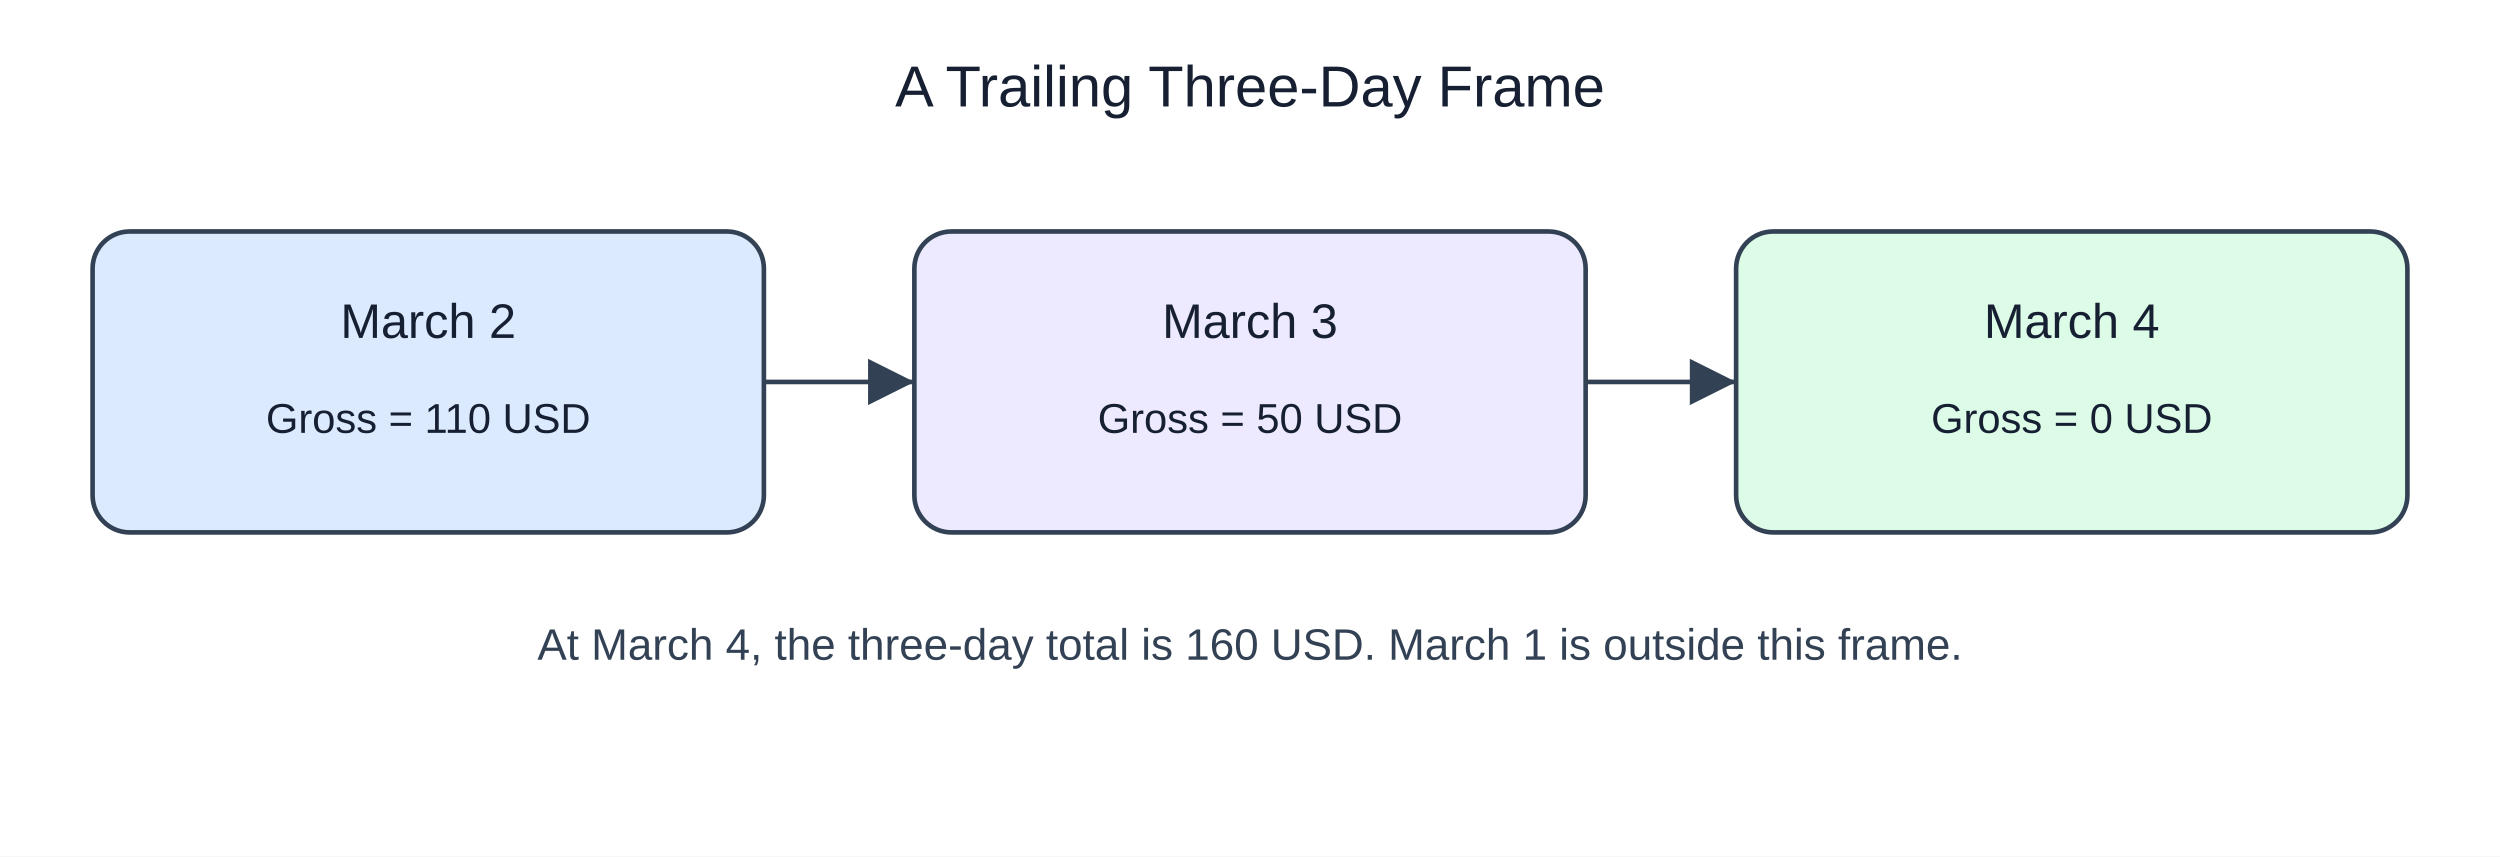
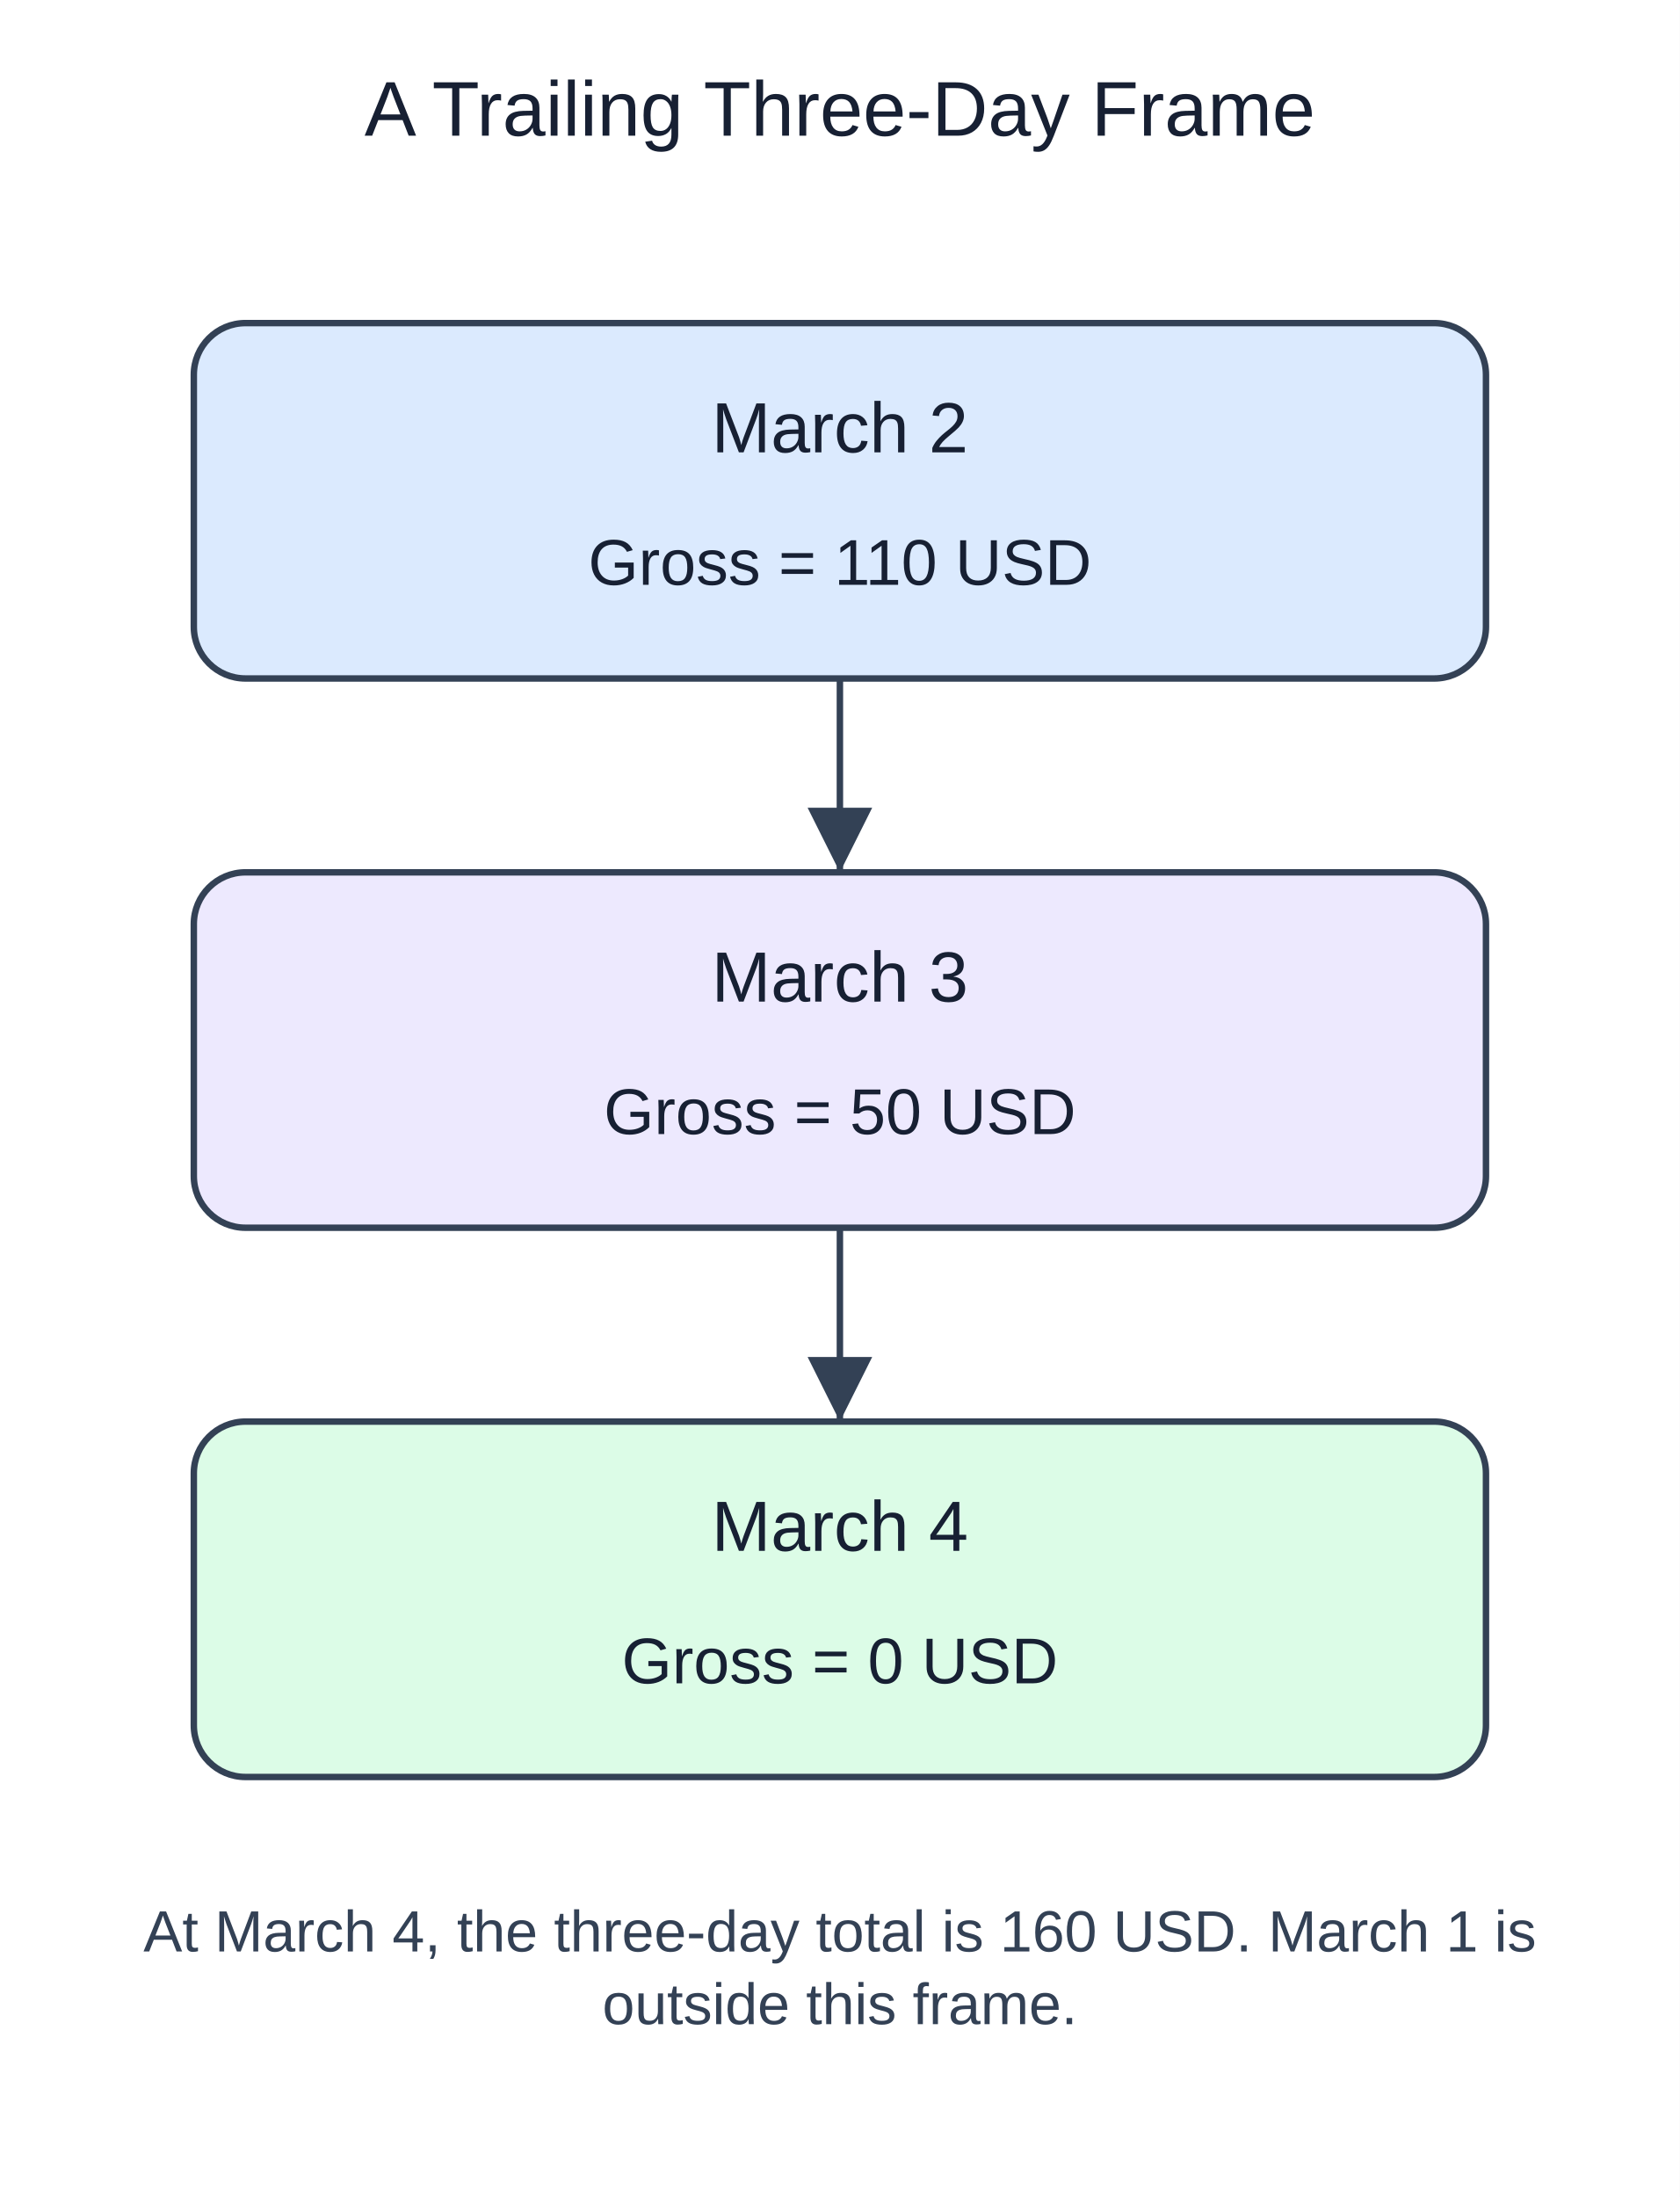
- <svg xmlns="http://www.w3.org/2000/svg" width="1080" height="370" viewBox="0 0 1080 370" role="img" aria-labelledby="title desc">
-   <rect width="1080" height="370" fill="#ffffff" />
+ <svg xmlns="http://www.w3.org/2000/svg" width="520" height="680" viewBox="0 0 520 680" role="img" aria-labelledby="title desc">
+   <rect width="520" height="680" fill="#ffffff" />
  <defs>
    <marker id="arrow" markerWidth="10" markerHeight="10" refX="10" refY="5" orient="auto">
      <path d="M0,0 L10,5 L0,10 Z" fill="#334155" />
    </marker>
  </defs>
-   <text x="540" y="46" text-anchor="middle" font-family="Arial, sans-serif" font-size="25" fill="#172033">A Trailing Three-Day Frame</text>
-   <rect x="40" y="100" width="290" height="130" rx="16" fill="#dbeafe" stroke="#334155" stroke-width="2" />
-   <text x="185" y="146" text-anchor="middle" font-family="Arial, sans-serif" font-size="21" fill="#172033">March 2</text>
-   <text x="185" y="187" text-anchor="middle" font-family="Arial, sans-serif" font-size="18" fill="#172033">Gross = 110 USD</text>
-   <path d="M330,165 H395" fill="none" stroke="#334155" stroke-width="2" marker-end="url(#arrow)" />
-   <rect x="395" y="100" width="290" height="130" rx="16" fill="#ede9fe" stroke="#334155" stroke-width="2" />
-   <text x="540" y="146" text-anchor="middle" font-family="Arial, sans-serif" font-size="21" fill="#172033">March 3</text>
-   <text x="540" y="187" text-anchor="middle" font-family="Arial, sans-serif" font-size="18" fill="#172033">Gross = 50 USD</text>
-   <path d="M685,165 H750" fill="none" stroke="#334155" stroke-width="2" marker-end="url(#arrow)" />
-   <rect x="750" y="100" width="290" height="130" rx="16" fill="#dcfce7" stroke="#334155" stroke-width="2" />
-   <text x="895" y="146" text-anchor="middle" font-family="Arial, sans-serif" font-size="21" fill="#172033">March 4</text>
-   <text x="895" y="187" text-anchor="middle" font-family="Arial, sans-serif" font-size="18" fill="#172033">Gross = 0 USD</text>
-   <text x="540" y="285" text-anchor="middle" font-family="Arial, sans-serif" font-size="19" fill="#334155">At March 4, the three-day total is 160 USD. March 1 is outside this frame.</text>
+   <text x="260" y="42" text-anchor="middle" font-family="Arial, sans-serif" font-size="24" fill="#172033">A Trailing Three-Day Frame</text>
+   <rect x="60" y="100" width="400" height="110" rx="16" fill="#dbeafe" stroke="#334155" stroke-width="2" />
+   <text x="260" y="140" text-anchor="middle" font-family="Arial, sans-serif" font-size="22" fill="#172033">March 2</text>
+   <text x="260" y="181" text-anchor="middle" font-family="Arial, sans-serif" font-size="20" fill="#172033">Gross = 110 USD</text>
+   <path d="M260,210 V270" fill="none" stroke="#334155" stroke-width="2" marker-end="url(#arrow)" />
+   <rect x="60" y="270" width="400" height="110" rx="16" fill="#ede9fe" stroke="#334155" stroke-width="2" />
+   <text x="260" y="310" text-anchor="middle" font-family="Arial, sans-serif" font-size="22" fill="#172033">March 3</text>
+   <text x="260" y="351" text-anchor="middle" font-family="Arial, sans-serif" font-size="20" fill="#172033">Gross = 50 USD</text>
+   <path d="M260,380 V440" fill="none" stroke="#334155" stroke-width="2" marker-end="url(#arrow)" />
+   <rect x="60" y="440" width="400" height="110" rx="16" fill="#dcfce7" stroke="#334155" stroke-width="2" />
+   <text x="260" y="480" text-anchor="middle" font-family="Arial, sans-serif" font-size="22" fill="#172033">March 4</text>
+   <text x="260" y="521" text-anchor="middle" font-family="Arial, sans-serif" font-size="20" fill="#172033">Gross = 0 USD</text>
+   <text x="260" y="604" text-anchor="middle" font-family="Arial, sans-serif" font-size="18" fill="#334155">At March 4, the three-day total is 160 USD. March 1 is</text>
+   <text x="260" y="626.5" text-anchor="middle" font-family="Arial, sans-serif" font-size="18" fill="#334155">outside this frame.</text>
</svg>
